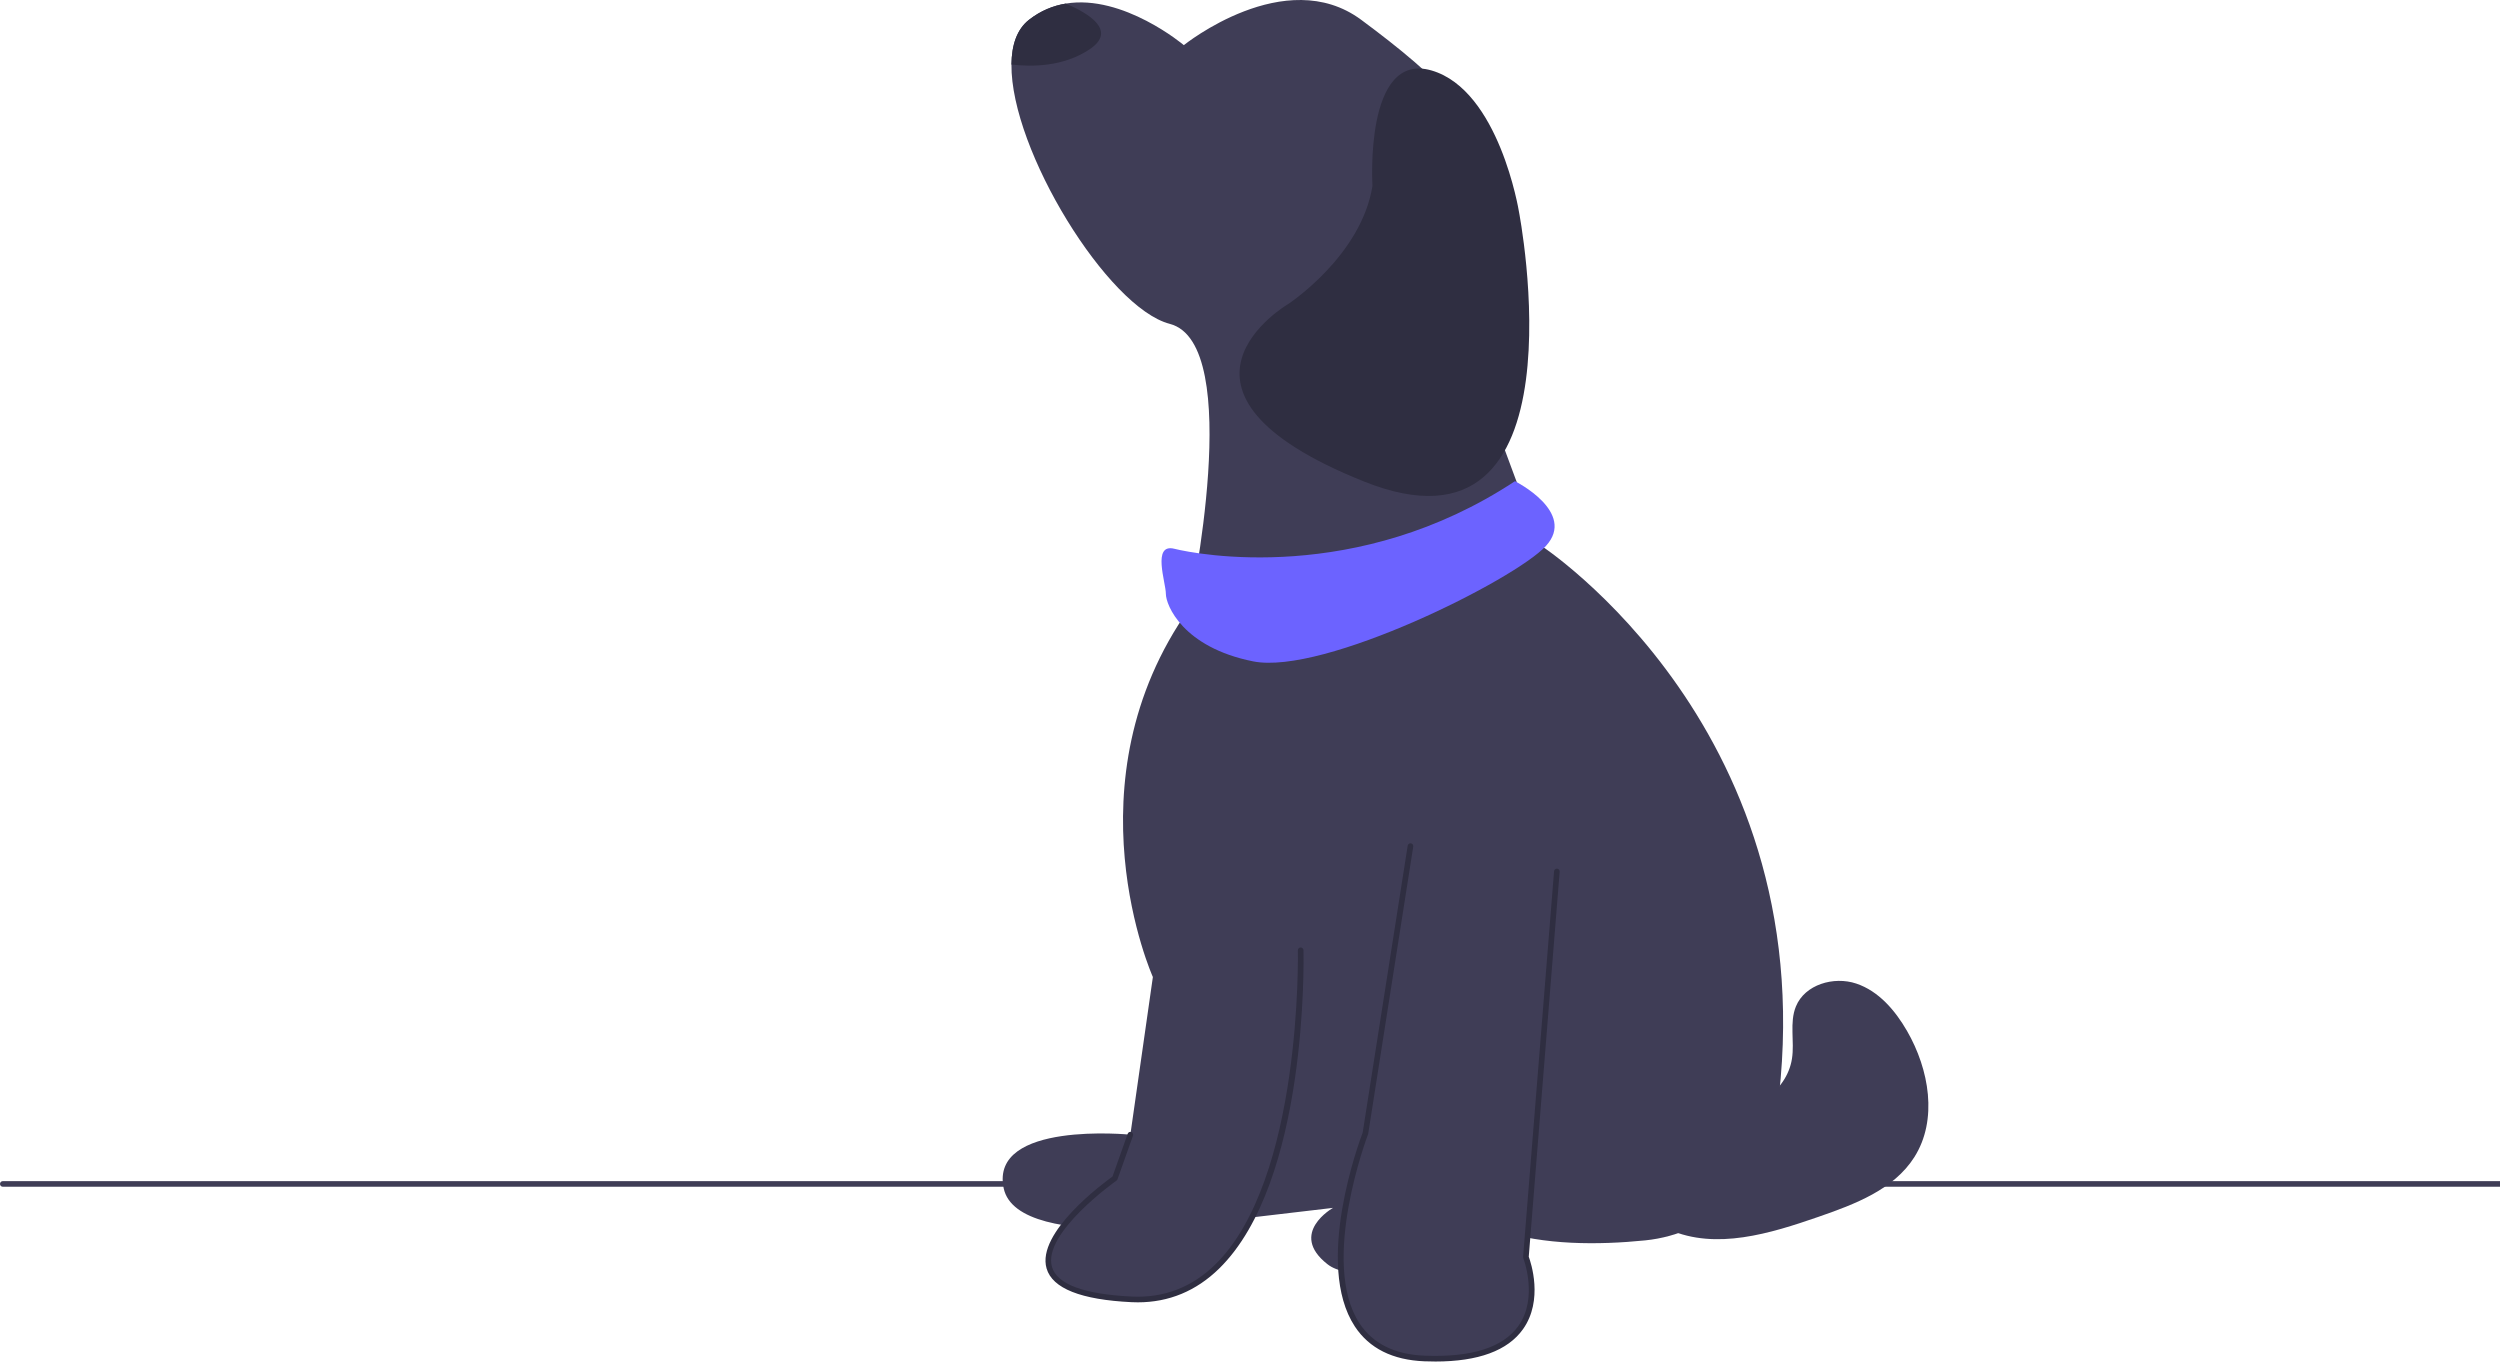
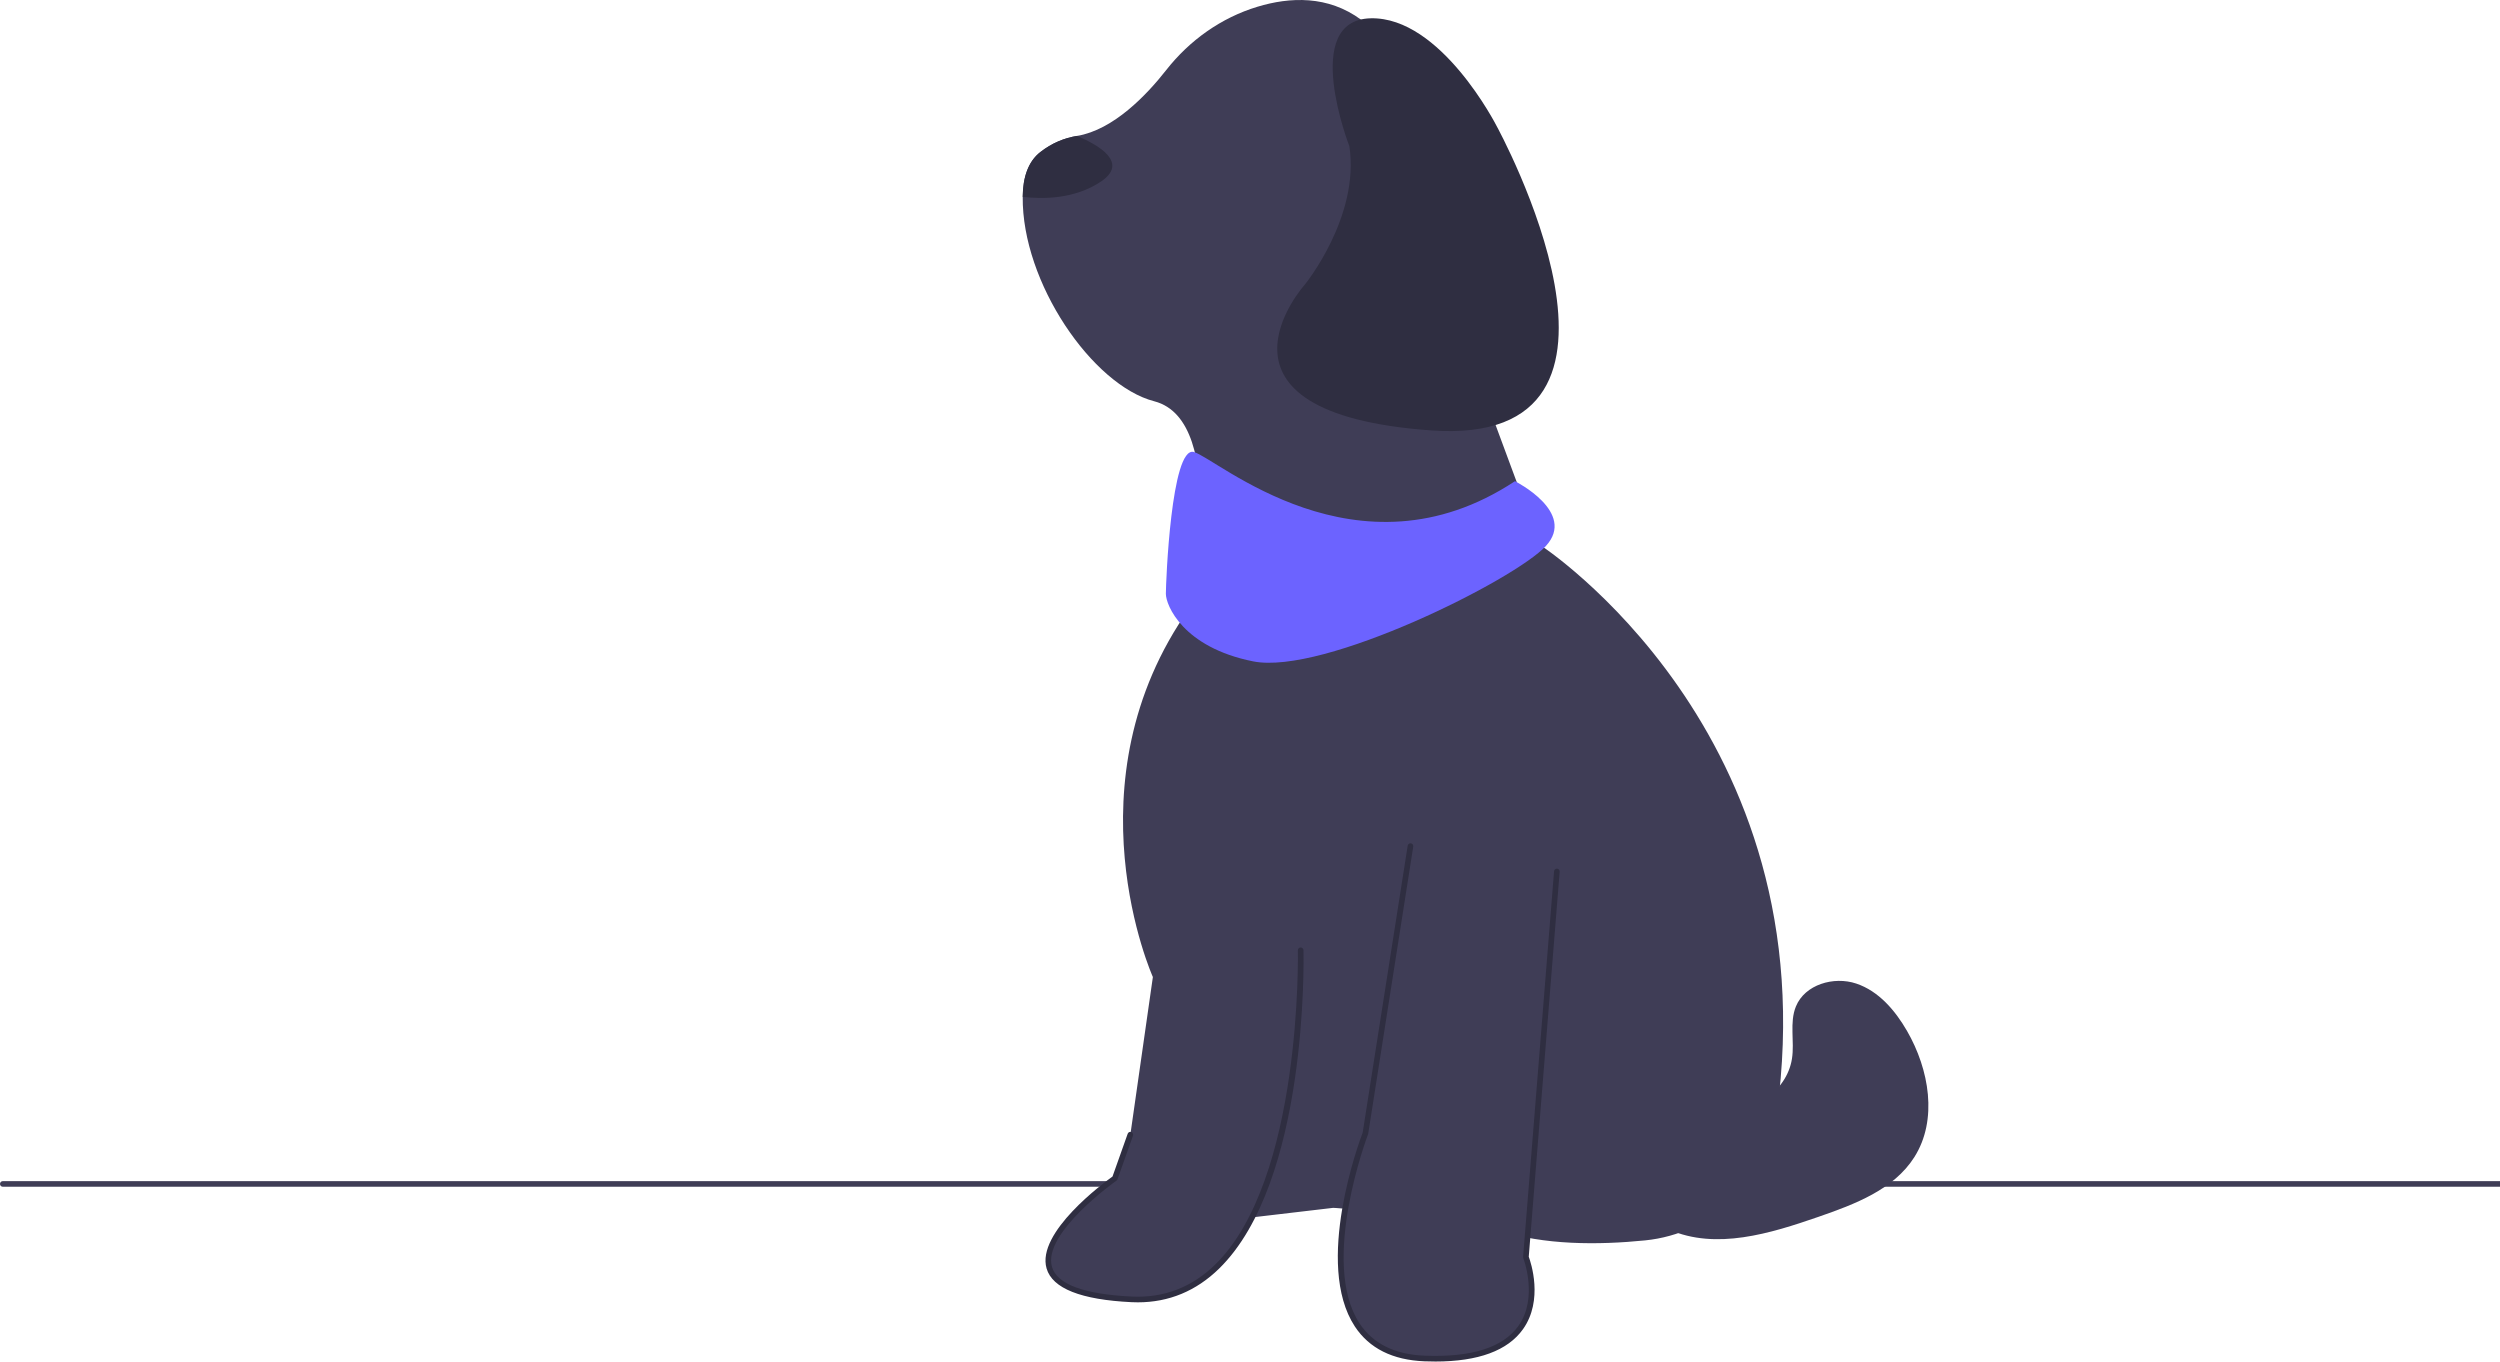
- <svg xmlns="http://www.w3.org/2000/svg" id="uuid-9338b878-4573-4266-8c0c-c9c536c2049e" width="888" height="483.611" viewBox="0 0 888 483.611">
+ <svg xmlns="http://www.w3.org/2000/svg" id="uuid-0b417c1c-b298-471b-90c4-fdeac63221f7" width="888" height="483.611" viewBox="0 0 888 483.611">
  <path d="M1,421.535H888v-2H1c-.552,0-1,.448-1,1H0c0,.552,.448,1,1,1Z" fill="#3f3d56" />
-   <path d="M356.5,422.035c5,24,83,11,83,11l34-4s-16,9-2,20,61-12,61-12c15.771,5.257,35.092,5.236,51.827,3.553,24.119-2.426,43.453-21.043,46.767-45.057,18.693-135.438-84.094-201.996-84.094-201.996l-30-81s9.5-23.5,12.5-44.5-19-41-46-61-63,9-63,9c0,0-21.52-18.15-41.94-14.76-4.49,.74-8.92,2.52-13.06,5.76-4.28,3.35-6.17,8.94-6.23,15.89-.32,30.36,34.25,86.41,56.23,92.11,27,7,7,101,7,101-44,62-13,131-13,131l-8,56s-50-5-45,19Z" fill="#3f3d56" />
+   <path d="M406,438.535c5,24,33.5-5.5,33.5-5.5l34-4s21.5,.5,35.5,11.5,23.5-3.5,23.5-3.5c15.773,5.258,35.097,5.236,51.833,3.553,24.116-2.426,43.446-21.04,46.76-45.05,18.697-135.441-84.093-202.002-84.093-202.002l-30-81s9.5-23.5,12.5-44.5-19-41-46-61c-11.812-8.75-25.348-8.121-36.837-4.645-12.889,3.899-24.132,11.918-32.44,22.516-6.883,8.78-18.687,21.215-31.663,23.369-4.49,.74-8.92,2.52-13.06,5.76-4.28,3.35-6.17,8.94-6.23,15.89-.32,30.36,24.75,66.91,46.73,72.61,27,7,12.5,73.5,12.5,73.5-44,62-13,131-13,131l-8,56s-.5,11.5,4.5,35.5l0-0Z" fill="#3f3d56" />
  <path d="M553,309.535l-11,137s15,38-36,36-21-80-21-80l16-102" fill="#3f3d56" />
  <path d="M509.795,483.611c-1.247,0-2.523-.025-3.834-.077-11.29-.442-19.604-4.601-24.711-12.358-14.603-22.182,1.639-65.906,2.778-68.899l15.983-101.896c.086-.546,.594-.913,1.144-.833,.545,.086,.918,.598,.833,1.144l-16,102c-.012,.069-.029,.138-.055,.204-.175,.452-17.252,45.556-3.012,67.184,4.732,7.187,12.51,11.042,23.117,11.458,16.652,.649,27.853-2.903,33.298-10.568,7.124-10.028,1.787-23.927,1.732-24.066-.056-.142-.078-.295-.066-.446l11-137c.044-.55,.517-.951,1.077-.917,.551,.045,.961,.526,.917,1.077l-10.982,136.775c.727,1.961,5.282,15.404-2.039,25.724-5.417,7.636-15.898,11.497-31.181,11.497Z" fill="#2f2e41" />
  <path d="M462,337.535s3,127-60,124-6-43-6-43l5.5-15.5" fill="#3f3d56" />
  <path d="M404.162,462.587c-.731,0-1.467-.018-2.21-.053-17.988-.856-28.152-4.887-30.208-11.979-3.704-12.779,20.439-30.521,23.419-32.653l5.395-15.201c.185-.521,.756-.793,1.276-.608s.793,.756,.608,1.276l-5.5,15.5c-.069,.196-.198,.365-.368,.484-.264,.186-26.377,18.685-22.909,30.646,1.792,6.181,11.341,9.726,28.382,10.537,11.349,.546,21.297-3.271,29.551-11.329,30.952-30.216,29.421-110.838,29.401-111.648-.013-.552,.424-1.01,.977-1.023,.522,.001,1.01,.425,1.023,.977,.079,3.346,1.572,82.298-30.003,113.125-8.128,7.936-17.82,11.95-28.835,11.95Z" fill="#2f2e41" />
-   <path d="M359.27,22.925c7.18,.86,18.42,.82,27.73-5.39,9.97-6.65-.38-12.85-8.44-16.26-4.49,.74-8.92,2.52-13.06,5.76-4.28,3.35-6.17,8.94-6.23,15.89Z" fill="#2f2e41" />
-   <path d="M487.5,66.035s-3-48,21-41,31,50,31,50c0,0,25,128-55,96-80-32-27-63-27-63,0,0,26-17,30-42Z" fill="#2f2e41" />
-   <path d="M575.039,386.851c11.068,4.924,22.632,9.948,34.736,9.467,12.104-.481,24.842-8.276,26.728-20.241,.974-6.177-.957-12.804,1.408-18.593,3.182-7.789,13.447-10.792,21.426-8.123s13.841,9.552,18.044,16.841c7.863,13.637,11.014,31.535,2.583,44.828-7.309,11.524-21.171,16.731-34.065,21.197-17.175,5.949-36.351,11.854-52.994,4.546-16.738-7.35-25.856-28.584-19.658-45.782" fill="#3f3d56" />
-   <path d="M538.114,170.921s22,11,11,23-79,46-104,41c-25-5-31-20-31-24s-5-18,3-16,65,13,121-24Z" fill="#6c63ff" />
+   <path d="M363.27,69.925c7.18,.86,18.42,.82,27.73-5.39,9.97-6.65-.38-12.85-8.44-16.26-4.49,.74-8.92,2.52-13.06,5.76-4.28,3.35-6.17,8.94-6.23,15.89Z" fill="#2f2e41" />
+   <path d="M479.298,51.944s-17.45-44.816,7.542-45.444,44.733,38.21,44.733,38.21c0,0,62.728,114.342-23.214,108.176-85.942-6.166-44.874-51.811-44.874-51.811,0,0,19.602-24.099,15.813-49.132h-0v-0h0s0-0,0-0Z" fill="#2f2e41" />
+   <path d="M575.039,386.851c11.068,4.924,22.632,9.948,34.736,9.467s24.842-8.276,26.728-20.241c.974-6.177-.957-12.804,1.408-18.593,3.182-7.789,13.447-10.792,21.426-8.123s13.841,9.552,18.044,16.841c7.863,13.637,11.014,31.535,2.583,44.828-7.309,11.524-21.171,16.731-34.065,21.197-17.175,5.949-36.351,11.854-52.994,4.546-16.738-7.35-25.856-28.584-19.658-45.782" fill="#3f3d56" />
+   <path d="M538.114,170.921s22,11,11,23-79,46-104,41-31-20-31-24,1.886-52.387,9.886-50.387,58.114,47.387,114.114,10.387Z" fill="#6c63ff" />
</svg>
